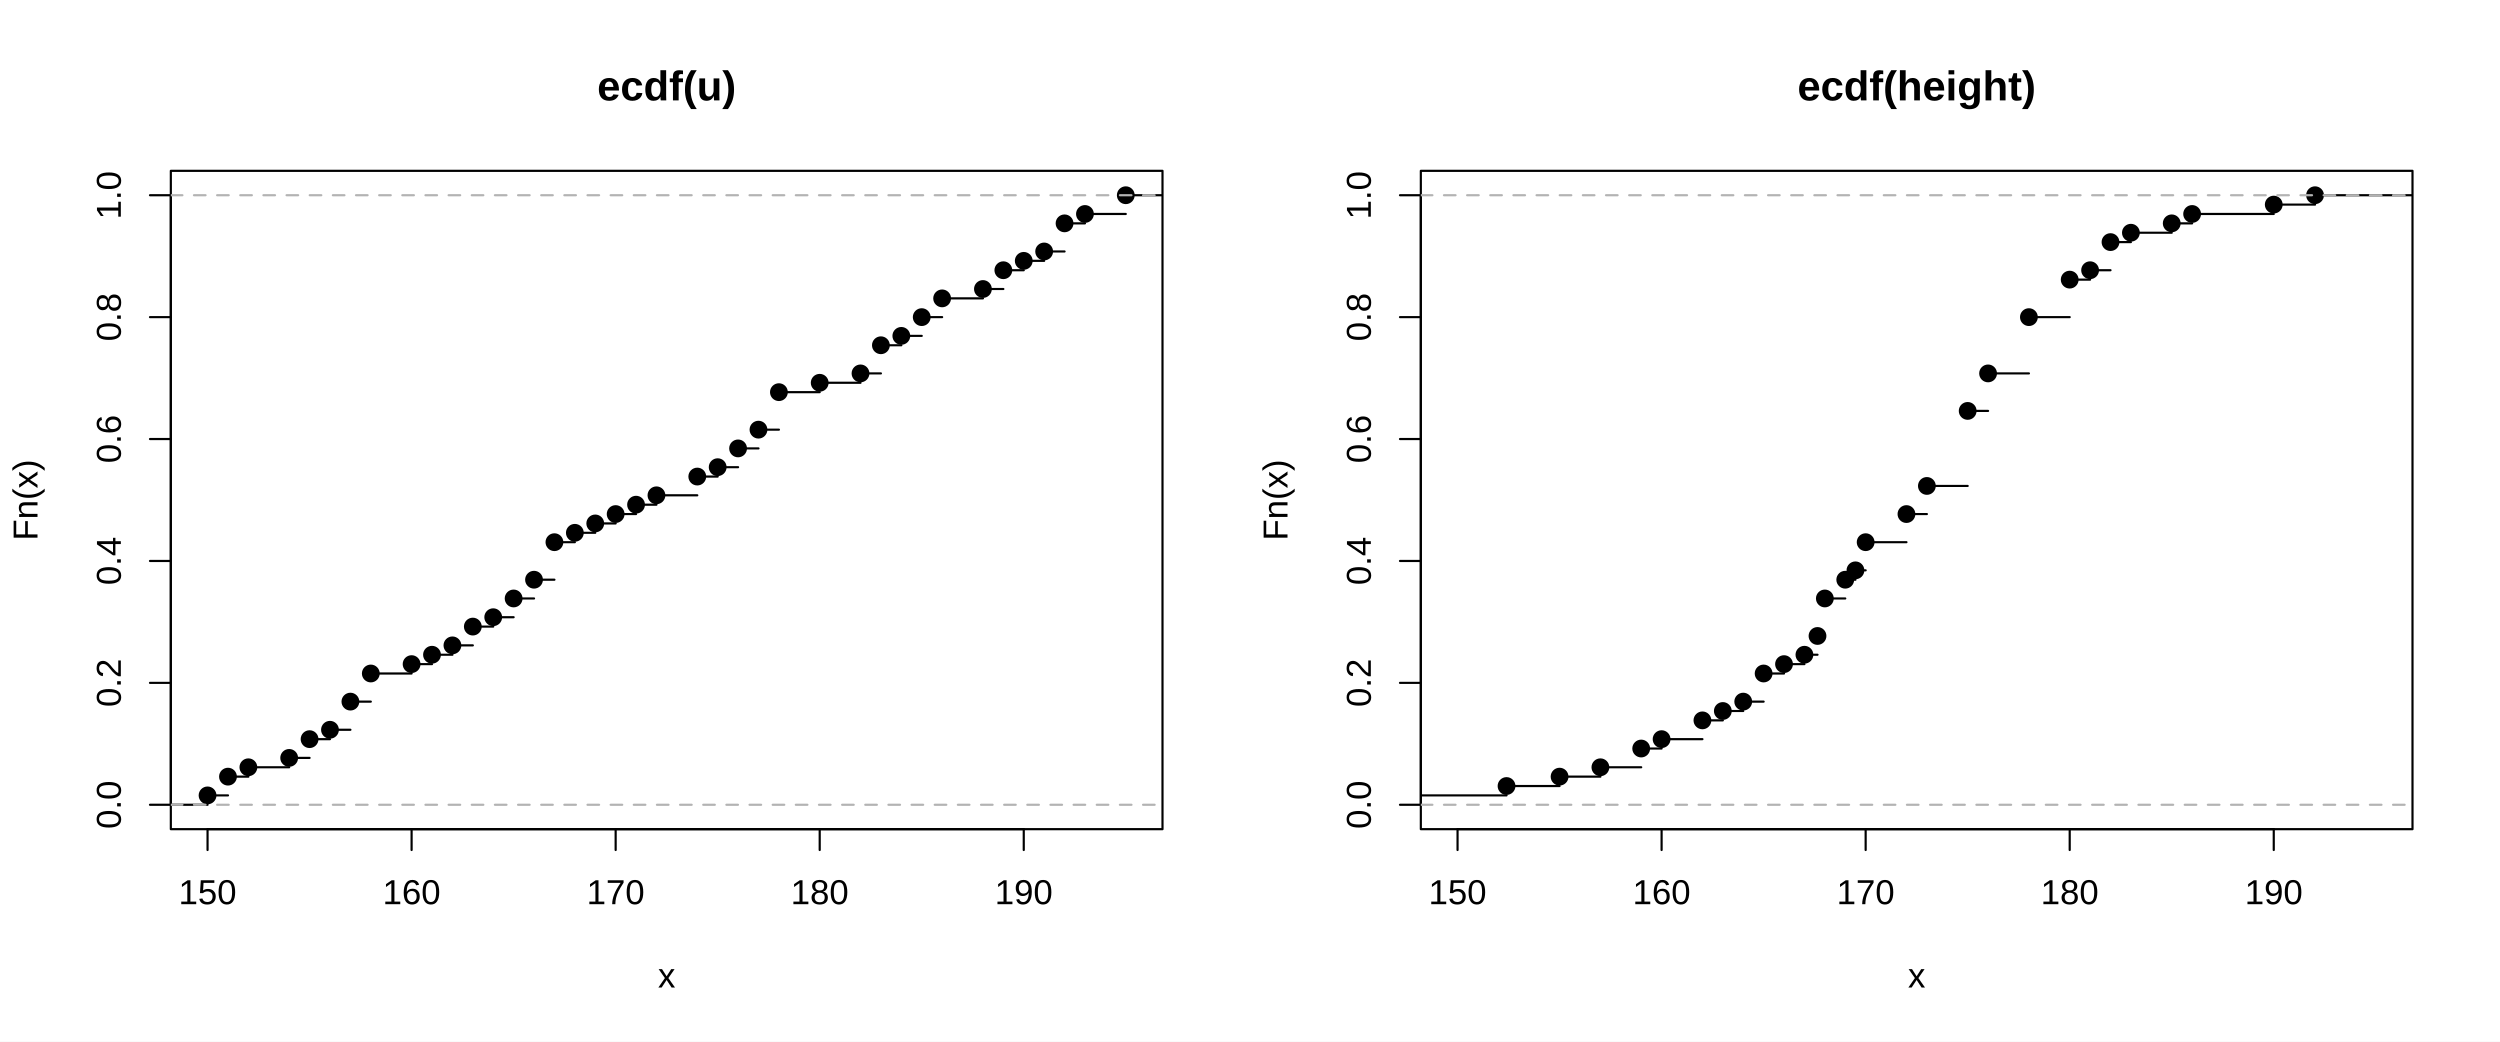
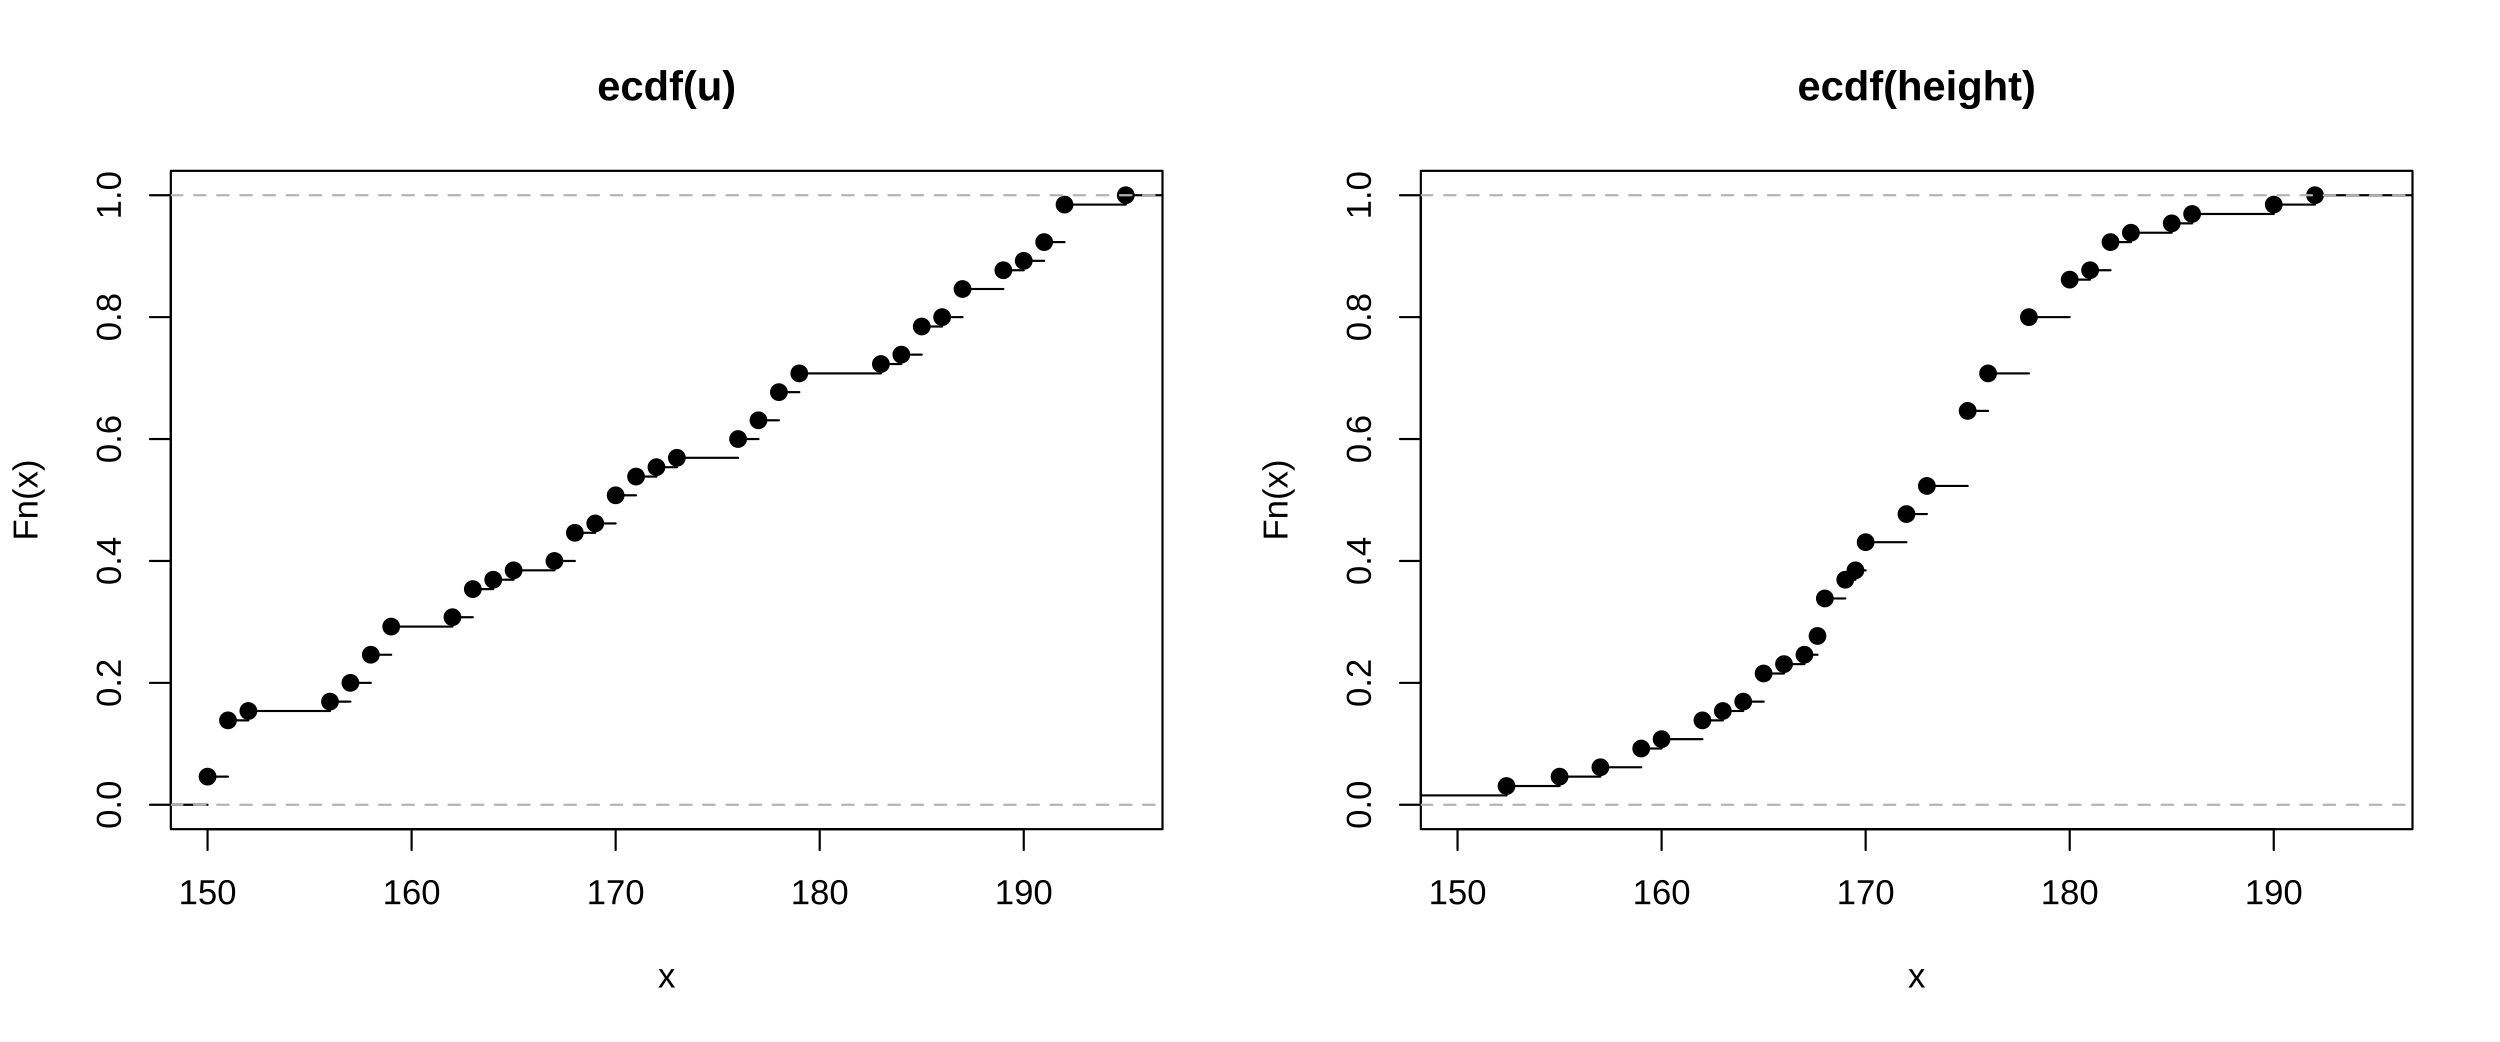
<svg xmlns="http://www.w3.org/2000/svg" class="svglite" width="864.00pt" height="360.00pt" viewBox="0 0 864.00 360.00">
  <defs>
    <style type="text/css">
    .svglite line, .svglite polyline, .svglite polygon, .svglite path, .svglite rect, .svglite circle {
      fill: none;
      stroke: #000000;
      stroke-linecap: round;
      stroke-linejoin: round;
      stroke-miterlimit: 10.00;
    }
    .svglite text {
      white-space: pre;
    }
  </style>
  </defs>
  <rect width="100%" height="100%" style="stroke: none; fill: #FFFFFF;" />
  <defs>
    <clipPath id="cpMC4wMHw4NjQuMDB8MC4wMHwzNjAuMDA=">
      <rect x="0.00" y="0.00" width="864.00" height="360.00" />
    </clipPath>
  </defs>
  <g clip-path="url(#cpMC4wMHw4NjQuMDB8MC4wMHwzNjAuMDA=)">
    <line x1="71.73" y1="286.56" x2="353.81" y2="286.56" style="stroke-width: 0.75;" />
    <line x1="71.73" y1="286.56" x2="71.73" y2="293.76" style="stroke-width: 0.75;" />
    <line x1="142.25" y1="286.56" x2="142.25" y2="293.76" style="stroke-width: 0.75;" />
    <line x1="212.77" y1="286.56" x2="212.77" y2="293.76" style="stroke-width: 0.75;" />
    <line x1="283.29" y1="286.56" x2="283.29" y2="293.76" style="stroke-width: 0.75;" />
    <line x1="353.81" y1="286.56" x2="353.81" y2="293.76" style="stroke-width: 0.75;" />
-     <text x="71.73" y="312.48" text-anchor="middle" style="font-size: 12.00px; font-family: &quot;Arial&quot;;" textLength="20.02px" lengthAdjust="spacingAndGlyphs">150</text>
-     <text x="142.25" y="312.48" text-anchor="middle" style="font-size: 12.00px; font-family: &quot;Arial&quot;;" textLength="20.02px" lengthAdjust="spacingAndGlyphs">160</text>
-     <text x="212.77" y="312.48" text-anchor="middle" style="font-size: 12.00px; font-family: &quot;Arial&quot;;" textLength="20.02px" lengthAdjust="spacingAndGlyphs">170</text>
-     <text x="283.29" y="312.48" text-anchor="middle" style="font-size: 12.00px; font-family: &quot;Arial&quot;;" textLength="20.02px" lengthAdjust="spacingAndGlyphs">180</text>
-     <text x="353.81" y="312.48" text-anchor="middle" style="font-size: 12.00px; font-family: &quot;Arial&quot;;" textLength="20.02px" lengthAdjust="spacingAndGlyphs">190</text>
+     <text x="71.73" y="312.48" text-anchor="middle" style="font-size: 12.00px; font-family: &quot;Arial&quot;;" textLength="20.58px" lengthAdjust="spacingAndGlyphs">150</text>
+     <text x="142.25" y="312.48" text-anchor="middle" style="font-size: 12.00px; font-family: &quot;Arial&quot;;" textLength="20.58px" lengthAdjust="spacingAndGlyphs">160</text>
+     <text x="212.77" y="312.48" text-anchor="middle" style="font-size: 12.00px; font-family: &quot;Arial&quot;;" textLength="20.58px" lengthAdjust="spacingAndGlyphs">170</text>
+     <text x="283.29" y="312.48" text-anchor="middle" style="font-size: 12.00px; font-family: &quot;Arial&quot;;" textLength="20.58px" lengthAdjust="spacingAndGlyphs">180</text>
+     <text x="353.81" y="312.48" text-anchor="middle" style="font-size: 12.00px; font-family: &quot;Arial&quot;;" textLength="20.58px" lengthAdjust="spacingAndGlyphs">190</text>
    <line x1="59.04" y1="278.13" x2="59.04" y2="67.47" style="stroke-width: 0.75;" />
    <line x1="59.04" y1="278.13" x2="51.84" y2="278.13" style="stroke-width: 0.75;" />
    <line x1="59.04" y1="236.00" x2="51.84" y2="236.00" style="stroke-width: 0.75;" />
    <line x1="59.04" y1="193.87" x2="51.84" y2="193.87" style="stroke-width: 0.75;" />
    <line x1="59.04" y1="151.73" x2="51.84" y2="151.73" style="stroke-width: 0.75;" />
    <line x1="59.04" y1="109.60" x2="51.84" y2="109.60" style="stroke-width: 0.75;" />
    <line x1="59.04" y1="67.47" x2="51.84" y2="67.47" style="stroke-width: 0.75;" />
-     <text transform="translate(41.76,278.13) rotate(-90)" text-anchor="middle" style="font-size: 12.00px; font-family: &quot;Arial&quot;;" textLength="16.68px" lengthAdjust="spacingAndGlyphs">0.0</text>
-     <text transform="translate(41.76,236.00) rotate(-90)" text-anchor="middle" style="font-size: 12.00px; font-family: &quot;Arial&quot;;" textLength="16.68px" lengthAdjust="spacingAndGlyphs">0.2</text>
-     <text transform="translate(41.76,193.87) rotate(-90)" text-anchor="middle" style="font-size: 12.00px; font-family: &quot;Arial&quot;;" textLength="16.68px" lengthAdjust="spacingAndGlyphs">0.4</text>
-     <text transform="translate(41.76,151.73) rotate(-90)" text-anchor="middle" style="font-size: 12.00px; font-family: &quot;Arial&quot;;" textLength="16.68px" lengthAdjust="spacingAndGlyphs">0.6</text>
-     <text transform="translate(41.76,109.60) rotate(-90)" text-anchor="middle" style="font-size: 12.00px; font-family: &quot;Arial&quot;;" textLength="16.68px" lengthAdjust="spacingAndGlyphs">0.8</text>
-     <text transform="translate(41.76,67.47) rotate(-90)" text-anchor="middle" style="font-size: 12.00px; font-family: &quot;Arial&quot;;" textLength="16.68px" lengthAdjust="spacingAndGlyphs">1.0</text>
+     <text transform="translate(41.76,278.13) rotate(-90)" text-anchor="middle" style="font-size: 12.00px; font-family: &quot;Arial&quot;;" textLength="16.94px" lengthAdjust="spacingAndGlyphs">0.0</text>
+     <text transform="translate(41.76,236.00) rotate(-90)" text-anchor="middle" style="font-size: 12.00px; font-family: &quot;Arial&quot;;" textLength="16.94px" lengthAdjust="spacingAndGlyphs">0.2</text>
+     <text transform="translate(41.76,193.87) rotate(-90)" text-anchor="middle" style="font-size: 12.00px; font-family: &quot;Arial&quot;;" textLength="16.94px" lengthAdjust="spacingAndGlyphs">0.4</text>
+     <text transform="translate(41.76,151.73) rotate(-90)" text-anchor="middle" style="font-size: 12.00px; font-family: &quot;Arial&quot;;" textLength="16.94px" lengthAdjust="spacingAndGlyphs">0.6</text>
+     <text transform="translate(41.76,109.60) rotate(-90)" text-anchor="middle" style="font-size: 12.00px; font-family: &quot;Arial&quot;;" textLength="16.94px" lengthAdjust="spacingAndGlyphs">0.8</text>
+     <text transform="translate(41.76,67.47) rotate(-90)" text-anchor="middle" style="font-size: 12.00px; font-family: &quot;Arial&quot;;" textLength="16.94px" lengthAdjust="spacingAndGlyphs">1.0</text>
    <polygon points="59.04,286.56 401.76,286.56 401.76,59.04 59.04,59.04 " style="stroke-width: 0.75;" />
  </g>
  <defs>
    <clipPath id="cpMC4wMHw0MzIuMDB8MC4wMHwzNjAuMDA=">
      <rect x="0.00" y="0.00" width="432.00" height="360.00" />
    </clipPath>
  </defs>
  <g clip-path="url(#cpMC4wMHw0MzIuMDB8MC4wMHwzNjAuMDA=)">
-     <text x="230.40" y="34.70" text-anchor="middle" style="font-size: 14.40px; font-weight: bold; font-family: &quot;Arial&quot;;" textLength="47.98px" lengthAdjust="spacingAndGlyphs">ecdf(u)</text>
-     <text x="230.40" y="341.28" text-anchor="middle" style="font-size: 12.00px; font-family: &quot;Arial&quot;;" textLength="6.00px" lengthAdjust="spacingAndGlyphs">x</text>
-     <text transform="translate(12.96,172.80) rotate(-90)" text-anchor="middle" style="font-size: 12.00px; font-family: &quot;Arial&quot;;" textLength="27.99px" lengthAdjust="spacingAndGlyphs">Fn(x)</text>
+     <text x="230.40" y="34.66" text-anchor="middle" style="font-size: 14.40px; font-weight: bold; font-family: &quot;Arial&quot;;" textLength="49.80px" lengthAdjust="spacingAndGlyphs">ecdf(u)</text>
+     <text x="230.40" y="341.28" text-anchor="middle" style="font-size: 12.00px; font-family: &quot;Arial&quot;;" textLength="6.35px" lengthAdjust="spacingAndGlyphs">x</text>
+     <text transform="translate(12.96,172.80) rotate(-90)" text-anchor="middle" style="font-size: 12.00px; font-family: &quot;Arial&quot;;" textLength="27.19px" lengthAdjust="spacingAndGlyphs">Fn(x)</text>
  </g>
  <defs>
    <clipPath id="cpNTkuMDR8NDAxLjc2fDU5LjA0fDI4Ni41Ng==">
      <rect x="59.04" y="59.04" width="342.72" height="227.52" />
    </clipPath>
  </defs>
  <g clip-path="url(#cpNTkuMDR8NDAxLjc2fDU5LjA0fDI4Ni41Ng==)">
    <line x1="-245.60" y1="278.13" x2="71.73" y2="278.13" style="stroke-width: 0.75;" />
-     <line x1="71.73" y1="274.89" x2="78.79" y2="274.89" style="stroke-width: 0.75;" />
-     <line x1="78.79" y1="268.41" x2="85.84" y2="268.41" style="stroke-width: 0.75;" />
-     <line x1="85.84" y1="265.17" x2="99.94" y2="265.17" style="stroke-width: 0.75;" />
-     <line x1="99.94" y1="261.93" x2="106.99" y2="261.93" style="stroke-width: 0.75;" />
-     <line x1="106.99" y1="255.45" x2="114.04" y2="255.45" style="stroke-width: 0.75;" />
-     <line x1="114.04" y1="252.21" x2="121.10" y2="252.21" style="stroke-width: 0.75;" />
-     <line x1="121.10" y1="242.48" x2="128.15" y2="242.48" style="stroke-width: 0.75;" />
-     <line x1="128.15" y1="232.76" x2="142.25" y2="232.76" style="stroke-width: 0.75;" />
-     <line x1="142.25" y1="229.52" x2="149.30" y2="229.52" style="stroke-width: 0.75;" />
-     <line x1="149.30" y1="226.28" x2="156.36" y2="226.28" style="stroke-width: 0.75;" />
-     <line x1="156.36" y1="223.04" x2="163.41" y2="223.04" style="stroke-width: 0.75;" />
-     <line x1="163.41" y1="216.55" x2="170.46" y2="216.55" style="stroke-width: 0.75;" />
-     <line x1="170.46" y1="213.31" x2="177.51" y2="213.31" style="stroke-width: 0.75;" />
-     <line x1="177.51" y1="206.83" x2="184.56" y2="206.83" style="stroke-width: 0.75;" />
-     <line x1="184.56" y1="200.35" x2="191.61" y2="200.35" style="stroke-width: 0.75;" />
-     <line x1="191.61" y1="187.38" x2="198.67" y2="187.38" style="stroke-width: 0.75;" />
+     <line x1="71.73" y1="268.41" x2="78.79" y2="268.41" style="stroke-width: 0.75;" />
+     <line x1="78.79" y1="248.96" x2="85.84" y2="248.96" style="stroke-width: 0.75;" />
+     <line x1="85.84" y1="245.72" x2="114.04" y2="245.72" style="stroke-width: 0.75;" />
+     <line x1="114.04" y1="242.48" x2="121.10" y2="242.48" style="stroke-width: 0.75;" />
+     <line x1="121.10" y1="236.00" x2="128.15" y2="236.00" style="stroke-width: 0.75;" />
+     <line x1="128.15" y1="226.28" x2="135.20" y2="226.28" style="stroke-width: 0.75;" />
+     <line x1="135.20" y1="216.55" x2="156.36" y2="216.55" style="stroke-width: 0.75;" />
+     <line x1="156.36" y1="213.31" x2="163.41" y2="213.31" style="stroke-width: 0.75;" />
+     <line x1="163.41" y1="203.59" x2="170.46" y2="203.59" style="stroke-width: 0.75;" />
+     <line x1="170.46" y1="200.35" x2="177.51" y2="200.35" style="stroke-width: 0.75;" />
+     <line x1="177.51" y1="197.11" x2="191.61" y2="197.11" style="stroke-width: 0.75;" />
+     <line x1="191.61" y1="193.87" x2="198.67" y2="193.87" style="stroke-width: 0.75;" />
    <line x1="198.67" y1="184.14" x2="205.72" y2="184.14" style="stroke-width: 0.75;" />
    <line x1="205.72" y1="180.90" x2="212.77" y2="180.90" style="stroke-width: 0.75;" />
-     <line x1="212.77" y1="177.66" x2="219.82" y2="177.66" style="stroke-width: 0.75;" />
-     <line x1="219.82" y1="174.42" x2="226.87" y2="174.42" style="stroke-width: 0.75;" />
-     <line x1="226.87" y1="171.18" x2="240.98" y2="171.18" style="stroke-width: 0.75;" />
-     <line x1="240.98" y1="164.70" x2="248.03" y2="164.70" style="stroke-width: 0.75;" />
-     <line x1="248.03" y1="161.46" x2="255.08" y2="161.46" style="stroke-width: 0.75;" />
-     <line x1="255.08" y1="154.97" x2="262.13" y2="154.97" style="stroke-width: 0.75;" />
-     <line x1="262.13" y1="148.49" x2="269.19" y2="148.49" style="stroke-width: 0.75;" />
-     <line x1="269.19" y1="135.53" x2="283.29" y2="135.53" style="stroke-width: 0.75;" />
-     <line x1="283.29" y1="132.29" x2="297.39" y2="132.29" style="stroke-width: 0.75;" />
-     <line x1="297.39" y1="129.05" x2="304.44" y2="129.05" style="stroke-width: 0.75;" />
-     <line x1="304.44" y1="119.32" x2="311.50" y2="119.32" style="stroke-width: 0.75;" />
-     <line x1="311.50" y1="116.08" x2="318.55" y2="116.08" style="stroke-width: 0.75;" />
-     <line x1="318.55" y1="109.60" x2="325.60" y2="109.60" style="stroke-width: 0.75;" />
-     <line x1="325.60" y1="103.12" x2="339.70" y2="103.12" style="stroke-width: 0.75;" />
-     <line x1="339.70" y1="99.88" x2="346.76" y2="99.88" style="stroke-width: 0.75;" />
+     <line x1="212.77" y1="171.18" x2="219.82" y2="171.18" style="stroke-width: 0.75;" />
+     <line x1="219.82" y1="164.70" x2="226.87" y2="164.70" style="stroke-width: 0.75;" />
+     <line x1="226.87" y1="161.46" x2="233.93" y2="161.46" style="stroke-width: 0.75;" />
+     <line x1="233.93" y1="158.22" x2="255.08" y2="158.22" style="stroke-width: 0.75;" />
+     <line x1="255.08" y1="151.73" x2="262.13" y2="151.73" style="stroke-width: 0.75;" />
+     <line x1="262.13" y1="145.25" x2="269.19" y2="145.25" style="stroke-width: 0.75;" />
+     <line x1="269.19" y1="135.53" x2="276.24" y2="135.53" style="stroke-width: 0.75;" />
+     <line x1="276.24" y1="129.05" x2="304.44" y2="129.05" style="stroke-width: 0.75;" />
+     <line x1="304.44" y1="125.81" x2="311.50" y2="125.81" style="stroke-width: 0.75;" />
+     <line x1="311.50" y1="122.56" x2="318.55" y2="122.56" style="stroke-width: 0.75;" />
+     <line x1="318.55" y1="112.84" x2="325.60" y2="112.84" style="stroke-width: 0.75;" />
+     <line x1="325.60" y1="109.60" x2="332.65" y2="109.60" style="stroke-width: 0.75;" />
+     <line x1="332.65" y1="99.88" x2="346.76" y2="99.88" style="stroke-width: 0.75;" />
    <line x1="346.76" y1="93.39" x2="353.81" y2="93.39" style="stroke-width: 0.75;" />
    <line x1="353.81" y1="90.15" x2="360.86" y2="90.15" style="stroke-width: 0.75;" />
-     <line x1="360.86" y1="86.91" x2="367.91" y2="86.91" style="stroke-width: 0.75;" />
-     <line x1="367.91" y1="77.19" x2="374.96" y2="77.19" style="stroke-width: 0.75;" />
-     <line x1="374.96" y1="73.95" x2="389.07" y2="73.95" style="stroke-width: 0.75;" />
+     <line x1="360.86" y1="83.67" x2="367.91" y2="83.67" style="stroke-width: 0.75;" />
+     <line x1="367.91" y1="70.71" x2="389.07" y2="70.71" style="stroke-width: 0.75;" />
    <line x1="389.07" y1="67.47" x2="706.40" y2="67.47" style="stroke-width: 0.75;" />
-     <circle cx="71.73" cy="274.89" r="2.70" style="stroke-width: 0.75; fill: #000000;" />
-     <circle cx="78.79" cy="268.41" r="2.70" style="stroke-width: 0.75; fill: #000000;" />
-     <circle cx="85.84" cy="265.17" r="2.70" style="stroke-width: 0.75; fill: #000000;" />
-     <circle cx="99.94" cy="261.93" r="2.70" style="stroke-width: 0.75; fill: #000000;" />
-     <circle cx="106.99" cy="255.45" r="2.70" style="stroke-width: 0.75; fill: #000000;" />
-     <circle cx="114.04" cy="252.21" r="2.70" style="stroke-width: 0.75; fill: #000000;" />
-     <circle cx="121.10" cy="242.48" r="2.70" style="stroke-width: 0.75; fill: #000000;" />
-     <circle cx="128.15" cy="232.76" r="2.70" style="stroke-width: 0.75; fill: #000000;" />
-     <circle cx="142.25" cy="229.52" r="2.70" style="stroke-width: 0.75; fill: #000000;" />
-     <circle cx="149.30" cy="226.28" r="2.70" style="stroke-width: 0.75; fill: #000000;" />
-     <circle cx="156.36" cy="223.04" r="2.70" style="stroke-width: 0.75; fill: #000000;" />
-     <circle cx="163.41" cy="216.55" r="2.70" style="stroke-width: 0.75; fill: #000000;" />
-     <circle cx="170.46" cy="213.31" r="2.70" style="stroke-width: 0.75; fill: #000000;" />
-     <circle cx="177.51" cy="206.83" r="2.70" style="stroke-width: 0.75; fill: #000000;" />
-     <circle cx="184.56" cy="200.35" r="2.70" style="stroke-width: 0.75; fill: #000000;" />
-     <circle cx="191.61" cy="187.38" r="2.70" style="stroke-width: 0.75; fill: #000000;" />
+     <circle cx="71.73" cy="268.41" r="2.70" style="stroke-width: 0.75; fill: #000000;" />
+     <circle cx="78.79" cy="248.96" r="2.70" style="stroke-width: 0.75; fill: #000000;" />
+     <circle cx="85.84" cy="245.72" r="2.70" style="stroke-width: 0.75; fill: #000000;" />
+     <circle cx="114.04" cy="242.48" r="2.70" style="stroke-width: 0.75; fill: #000000;" />
+     <circle cx="121.10" cy="236.00" r="2.70" style="stroke-width: 0.75; fill: #000000;" />
+     <circle cx="128.15" cy="226.28" r="2.70" style="stroke-width: 0.75; fill: #000000;" />
+     <circle cx="135.20" cy="216.55" r="2.70" style="stroke-width: 0.75; fill: #000000;" />
+     <circle cx="156.36" cy="213.31" r="2.70" style="stroke-width: 0.75; fill: #000000;" />
+     <circle cx="163.41" cy="203.59" r="2.70" style="stroke-width: 0.75; fill: #000000;" />
+     <circle cx="170.46" cy="200.35" r="2.70" style="stroke-width: 0.75; fill: #000000;" />
+     <circle cx="177.51" cy="197.11" r="2.70" style="stroke-width: 0.75; fill: #000000;" />
+     <circle cx="191.61" cy="193.87" r="2.70" style="stroke-width: 0.75; fill: #000000;" />
    <circle cx="198.67" cy="184.14" r="2.70" style="stroke-width: 0.75; fill: #000000;" />
    <circle cx="205.72" cy="180.90" r="2.70" style="stroke-width: 0.75; fill: #000000;" />
-     <circle cx="212.77" cy="177.66" r="2.70" style="stroke-width: 0.75; fill: #000000;" />
-     <circle cx="219.82" cy="174.42" r="2.70" style="stroke-width: 0.75; fill: #000000;" />
-     <circle cx="226.87" cy="171.18" r="2.70" style="stroke-width: 0.75; fill: #000000;" />
-     <circle cx="240.98" cy="164.70" r="2.70" style="stroke-width: 0.75; fill: #000000;" />
-     <circle cx="248.03" cy="161.46" r="2.70" style="stroke-width: 0.75; fill: #000000;" />
-     <circle cx="255.08" cy="154.97" r="2.70" style="stroke-width: 0.75; fill: #000000;" />
-     <circle cx="262.13" cy="148.49" r="2.70" style="stroke-width: 0.75; fill: #000000;" />
+     <circle cx="212.77" cy="171.18" r="2.70" style="stroke-width: 0.75; fill: #000000;" />
+     <circle cx="219.82" cy="164.70" r="2.70" style="stroke-width: 0.75; fill: #000000;" />
+     <circle cx="226.87" cy="161.46" r="2.70" style="stroke-width: 0.75; fill: #000000;" />
+     <circle cx="233.93" cy="158.22" r="2.70" style="stroke-width: 0.75; fill: #000000;" />
+     <circle cx="255.08" cy="151.73" r="2.70" style="stroke-width: 0.75; fill: #000000;" />
+     <circle cx="262.13" cy="145.25" r="2.70" style="stroke-width: 0.75; fill: #000000;" />
    <circle cx="269.19" cy="135.53" r="2.70" style="stroke-width: 0.75; fill: #000000;" />
-     <circle cx="283.29" cy="132.29" r="2.70" style="stroke-width: 0.75; fill: #000000;" />
-     <circle cx="297.39" cy="129.05" r="2.70" style="stroke-width: 0.75; fill: #000000;" />
-     <circle cx="304.44" cy="119.32" r="2.70" style="stroke-width: 0.75; fill: #000000;" />
-     <circle cx="311.50" cy="116.08" r="2.70" style="stroke-width: 0.75; fill: #000000;" />
-     <circle cx="318.55" cy="109.60" r="2.70" style="stroke-width: 0.75; fill: #000000;" />
-     <circle cx="325.60" cy="103.12" r="2.70" style="stroke-width: 0.75; fill: #000000;" />
-     <circle cx="339.70" cy="99.88" r="2.70" style="stroke-width: 0.75; fill: #000000;" />
+     <circle cx="276.24" cy="129.05" r="2.70" style="stroke-width: 0.75; fill: #000000;" />
+     <circle cx="304.44" cy="125.81" r="2.70" style="stroke-width: 0.75; fill: #000000;" />
+     <circle cx="311.50" cy="122.56" r="2.70" style="stroke-width: 0.75; fill: #000000;" />
+     <circle cx="318.55" cy="112.84" r="2.70" style="stroke-width: 0.75; fill: #000000;" />
+     <circle cx="325.60" cy="109.60" r="2.70" style="stroke-width: 0.75; fill: #000000;" />
+     <circle cx="332.65" cy="99.88" r="2.70" style="stroke-width: 0.75; fill: #000000;" />
    <circle cx="346.76" cy="93.39" r="2.70" style="stroke-width: 0.75; fill: #000000;" />
    <circle cx="353.81" cy="90.15" r="2.70" style="stroke-width: 0.75; fill: #000000;" />
-     <circle cx="360.86" cy="86.91" r="2.70" style="stroke-width: 0.75; fill: #000000;" />
-     <circle cx="367.91" cy="77.19" r="2.70" style="stroke-width: 0.75; fill: #000000;" />
-     <circle cx="374.96" cy="73.95" r="2.70" style="stroke-width: 0.75; fill: #000000;" />
+     <circle cx="360.86" cy="83.67" r="2.70" style="stroke-width: 0.75; fill: #000000;" />
+     <circle cx="367.91" cy="70.71" r="2.70" style="stroke-width: 0.75; fill: #000000;" />
    <circle cx="389.07" cy="67.47" r="2.70" style="stroke-width: 0.75; fill: #000000;" />
    <line x1="59.04" y1="278.13" x2="401.76" y2="278.13" style="stroke-width: 0.75; stroke: #B3B3B3; stroke-dasharray: 4.00,4.00;" />
    <line x1="59.04" y1="67.47" x2="401.76" y2="67.47" style="stroke-width: 0.75; stroke: #B3B3B3; stroke-dasharray: 4.00,4.00;" />
  </g>
  <defs>
    <clipPath id="cpNDkxLjA0fDgzMy43Nnw1OS4wNHwyODYuNTY=">
      <rect x="491.04" y="59.04" width="342.72" height="227.52" />
    </clipPath>
  </defs>
  <g clip-path="url(#cpNDkxLjA0fDgzMy43Nnw1OS4wNHwyODYuNTY=)">
</g>
  <g clip-path="url(#cpMC4wMHw4NjQuMDB8MC4wMHwzNjAuMDA=)">
    <line x1="503.73" y1="286.56" x2="785.81" y2="286.56" style="stroke-width: 0.75;" />
    <line x1="503.73" y1="286.56" x2="503.73" y2="293.76" style="stroke-width: 0.75;" />
    <line x1="574.25" y1="286.56" x2="574.25" y2="293.76" style="stroke-width: 0.75;" />
    <line x1="644.77" y1="286.56" x2="644.77" y2="293.76" style="stroke-width: 0.75;" />
    <line x1="715.29" y1="286.56" x2="715.29" y2="293.76" style="stroke-width: 0.75;" />
    <line x1="785.81" y1="286.56" x2="785.81" y2="293.76" style="stroke-width: 0.75;" />
-     <text x="503.73" y="312.48" text-anchor="middle" style="font-size: 12.00px; font-family: &quot;Arial&quot;;" textLength="20.02px" lengthAdjust="spacingAndGlyphs">150</text>
-     <text x="574.25" y="312.48" text-anchor="middle" style="font-size: 12.00px; font-family: &quot;Arial&quot;;" textLength="20.02px" lengthAdjust="spacingAndGlyphs">160</text>
-     <text x="644.77" y="312.48" text-anchor="middle" style="font-size: 12.00px; font-family: &quot;Arial&quot;;" textLength="20.02px" lengthAdjust="spacingAndGlyphs">170</text>
-     <text x="715.29" y="312.48" text-anchor="middle" style="font-size: 12.00px; font-family: &quot;Arial&quot;;" textLength="20.02px" lengthAdjust="spacingAndGlyphs">180</text>
-     <text x="785.81" y="312.48" text-anchor="middle" style="font-size: 12.00px; font-family: &quot;Arial&quot;;" textLength="20.02px" lengthAdjust="spacingAndGlyphs">190</text>
+     <text x="503.73" y="312.48" text-anchor="middle" style="font-size: 12.00px; font-family: &quot;Arial&quot;;" textLength="20.58px" lengthAdjust="spacingAndGlyphs">150</text>
+     <text x="574.25" y="312.48" text-anchor="middle" style="font-size: 12.00px; font-family: &quot;Arial&quot;;" textLength="20.58px" lengthAdjust="spacingAndGlyphs">160</text>
+     <text x="644.77" y="312.48" text-anchor="middle" style="font-size: 12.00px; font-family: &quot;Arial&quot;;" textLength="20.58px" lengthAdjust="spacingAndGlyphs">170</text>
+     <text x="715.29" y="312.48" text-anchor="middle" style="font-size: 12.00px; font-family: &quot;Arial&quot;;" textLength="20.58px" lengthAdjust="spacingAndGlyphs">180</text>
+     <text x="785.81" y="312.48" text-anchor="middle" style="font-size: 12.00px; font-family: &quot;Arial&quot;;" textLength="20.58px" lengthAdjust="spacingAndGlyphs">190</text>
    <line x1="491.04" y1="278.13" x2="491.04" y2="67.47" style="stroke-width: 0.75;" />
    <line x1="491.04" y1="278.13" x2="483.84" y2="278.13" style="stroke-width: 0.75;" />
    <line x1="491.04" y1="236.00" x2="483.84" y2="236.00" style="stroke-width: 0.75;" />
    <line x1="491.04" y1="193.87" x2="483.84" y2="193.87" style="stroke-width: 0.75;" />
    <line x1="491.04" y1="151.73" x2="483.84" y2="151.73" style="stroke-width: 0.75;" />
    <line x1="491.04" y1="109.60" x2="483.84" y2="109.60" style="stroke-width: 0.75;" />
    <line x1="491.04" y1="67.47" x2="483.84" y2="67.47" style="stroke-width: 0.75;" />
-     <text transform="translate(473.76,278.13) rotate(-90)" text-anchor="middle" style="font-size: 12.00px; font-family: &quot;Arial&quot;;" textLength="16.68px" lengthAdjust="spacingAndGlyphs">0.0</text>
-     <text transform="translate(473.76,236.00) rotate(-90)" text-anchor="middle" style="font-size: 12.00px; font-family: &quot;Arial&quot;;" textLength="16.68px" lengthAdjust="spacingAndGlyphs">0.2</text>
-     <text transform="translate(473.76,193.87) rotate(-90)" text-anchor="middle" style="font-size: 12.00px; font-family: &quot;Arial&quot;;" textLength="16.68px" lengthAdjust="spacingAndGlyphs">0.4</text>
-     <text transform="translate(473.76,151.73) rotate(-90)" text-anchor="middle" style="font-size: 12.00px; font-family: &quot;Arial&quot;;" textLength="16.68px" lengthAdjust="spacingAndGlyphs">0.6</text>
-     <text transform="translate(473.76,109.60) rotate(-90)" text-anchor="middle" style="font-size: 12.00px; font-family: &quot;Arial&quot;;" textLength="16.68px" lengthAdjust="spacingAndGlyphs">0.8</text>
-     <text transform="translate(473.76,67.47) rotate(-90)" text-anchor="middle" style="font-size: 12.00px; font-family: &quot;Arial&quot;;" textLength="16.68px" lengthAdjust="spacingAndGlyphs">1.0</text>
+     <text transform="translate(473.76,278.13) rotate(-90)" text-anchor="middle" style="font-size: 12.00px; font-family: &quot;Arial&quot;;" textLength="16.94px" lengthAdjust="spacingAndGlyphs">0.0</text>
+     <text transform="translate(473.76,236.00) rotate(-90)" text-anchor="middle" style="font-size: 12.00px; font-family: &quot;Arial&quot;;" textLength="16.94px" lengthAdjust="spacingAndGlyphs">0.2</text>
+     <text transform="translate(473.76,193.87) rotate(-90)" text-anchor="middle" style="font-size: 12.00px; font-family: &quot;Arial&quot;;" textLength="16.94px" lengthAdjust="spacingAndGlyphs">0.4</text>
+     <text transform="translate(473.76,151.73) rotate(-90)" text-anchor="middle" style="font-size: 12.00px; font-family: &quot;Arial&quot;;" textLength="16.94px" lengthAdjust="spacingAndGlyphs">0.6</text>
+     <text transform="translate(473.76,109.60) rotate(-90)" text-anchor="middle" style="font-size: 12.00px; font-family: &quot;Arial&quot;;" textLength="16.94px" lengthAdjust="spacingAndGlyphs">0.8</text>
+     <text transform="translate(473.76,67.47) rotate(-90)" text-anchor="middle" style="font-size: 12.00px; font-family: &quot;Arial&quot;;" textLength="16.94px" lengthAdjust="spacingAndGlyphs">1.0</text>
    <polygon points="491.04,286.56 833.76,286.56 833.76,59.04 491.04,59.04 " style="stroke-width: 0.75;" />
  </g>
  <defs>
    <clipPath id="cpNDMyLjAwfDg2NC4wMHwwLjAwfDM2MC4wMA==">
      <rect x="432.00" y="0.00" width="432.00" height="360.00" />
    </clipPath>
  </defs>
  <g clip-path="url(#cpNDMyLjAwfDg2NC4wMHwwLjAwfDM2MC4wMA==)">
-     <text x="662.40" y="34.70" text-anchor="middle" style="font-size: 14.40px; font-weight: bold; font-family: &quot;Arial&quot;;" textLength="82.36px" lengthAdjust="spacingAndGlyphs">ecdf(height)</text>
-     <text x="662.40" y="341.28" text-anchor="middle" style="font-size: 12.00px; font-family: &quot;Arial&quot;;" textLength="6.00px" lengthAdjust="spacingAndGlyphs">x</text>
-     <text transform="translate(444.96,172.80) rotate(-90)" text-anchor="middle" style="font-size: 12.00px; font-family: &quot;Arial&quot;;" textLength="27.99px" lengthAdjust="spacingAndGlyphs">Fn(x)</text>
+     <text x="662.40" y="34.66" text-anchor="middle" style="font-size: 14.40px; font-weight: bold; font-family: &quot;Arial&quot;;" textLength="87.49px" lengthAdjust="spacingAndGlyphs">ecdf(height)</text>
+     <text x="662.40" y="341.28" text-anchor="middle" style="font-size: 12.00px; font-family: &quot;Arial&quot;;" textLength="6.35px" lengthAdjust="spacingAndGlyphs">x</text>
+     <text transform="translate(444.96,172.80) rotate(-90)" text-anchor="middle" style="font-size: 12.00px; font-family: &quot;Arial&quot;;" textLength="27.19px" lengthAdjust="spacingAndGlyphs">Fn(x)</text>
  </g>
  <g clip-path="url(#cpNDkxLjA0fDgzMy43Nnw1OS4wNHwyODYuNTY=)">
    <line x1="186.40" y1="278.13" x2="362.70" y2="278.13" style="stroke-width: 0.75;" />
    <line x1="362.70" y1="274.89" x2="520.66" y2="274.89" style="stroke-width: 0.75;" />
    <line x1="520.66" y1="271.65" x2="538.99" y2="271.65" style="stroke-width: 0.75;" />
    <line x1="538.99" y1="268.41" x2="553.10" y2="268.41" style="stroke-width: 0.75;" />
    <line x1="553.10" y1="265.17" x2="567.20" y2="265.17" style="stroke-width: 0.75;" />
    <line x1="567.20" y1="258.69" x2="574.25" y2="258.69" style="stroke-width: 0.75;" />
    <line x1="574.25" y1="255.45" x2="588.36" y2="255.45" style="stroke-width: 0.75;" />
    <line x1="588.36" y1="248.96" x2="595.41" y2="248.96" style="stroke-width: 0.75;" />
    <line x1="595.41" y1="245.72" x2="602.46" y2="245.72" style="stroke-width: 0.75;" />
    <line x1="602.46" y1="242.48" x2="609.51" y2="242.48" style="stroke-width: 0.75;" />
    <line x1="609.51" y1="232.76" x2="616.56" y2="232.76" style="stroke-width: 0.75;" />
    <line x1="616.56" y1="229.52" x2="623.61" y2="229.52" style="stroke-width: 0.75;" />
    <line x1="623.61" y1="226.28" x2="628.13" y2="226.28" style="stroke-width: 0.75;" />
    <line x1="628.13" y1="219.79" x2="630.67" y2="219.79" style="stroke-width: 0.75;" />
    <line x1="630.67" y1="206.83" x2="637.72" y2="206.83" style="stroke-width: 0.75;" />
    <line x1="637.72" y1="200.35" x2="641.24" y2="200.35" style="stroke-width: 0.75;" />
    <line x1="641.24" y1="197.11" x2="644.77" y2="197.11" style="stroke-width: 0.75;" />
    <line x1="644.77" y1="187.38" x2="658.87" y2="187.38" style="stroke-width: 0.75;" />
    <line x1="658.87" y1="177.66" x2="665.93" y2="177.66" style="stroke-width: 0.75;" />
    <line x1="665.93" y1="167.94" x2="680.03" y2="167.94" style="stroke-width: 0.75;" />
    <line x1="680.03" y1="142.01" x2="687.08" y2="142.01" style="stroke-width: 0.75;" />
    <line x1="687.08" y1="129.05" x2="701.19" y2="129.05" style="stroke-width: 0.75;" />
    <line x1="701.19" y1="109.60" x2="715.29" y2="109.60" style="stroke-width: 0.75;" />
    <line x1="715.29" y1="96.64" x2="722.34" y2="96.64" style="stroke-width: 0.75;" />
    <line x1="722.34" y1="93.39" x2="729.39" y2="93.39" style="stroke-width: 0.75;" />
    <line x1="729.39" y1="83.67" x2="736.44" y2="83.67" style="stroke-width: 0.75;" />
    <line x1="736.44" y1="80.43" x2="750.55" y2="80.43" style="stroke-width: 0.75;" />
    <line x1="750.55" y1="77.19" x2="757.60" y2="77.19" style="stroke-width: 0.75;" />
    <line x1="757.60" y1="73.95" x2="785.81" y2="73.95" style="stroke-width: 0.75;" />
    <line x1="785.81" y1="70.71" x2="800.08" y2="70.71" style="stroke-width: 0.75;" />
    <line x1="800.08" y1="67.47" x2="1138.40" y2="67.47" style="stroke-width: 0.75;" />
    <circle cx="362.70" cy="274.89" r="2.70" style="stroke-width: 0.75; fill: #000000;" />
    <circle cx="520.66" cy="271.65" r="2.70" style="stroke-width: 0.75; fill: #000000;" />
    <circle cx="538.99" cy="268.41" r="2.70" style="stroke-width: 0.75; fill: #000000;" />
    <circle cx="553.10" cy="265.17" r="2.70" style="stroke-width: 0.75; fill: #000000;" />
    <circle cx="567.20" cy="258.69" r="2.70" style="stroke-width: 0.75; fill: #000000;" />
    <circle cx="574.25" cy="255.45" r="2.70" style="stroke-width: 0.75; fill: #000000;" />
    <circle cx="588.36" cy="248.96" r="2.70" style="stroke-width: 0.75; fill: #000000;" />
    <circle cx="595.41" cy="245.72" r="2.70" style="stroke-width: 0.75; fill: #000000;" />
    <circle cx="602.46" cy="242.48" r="2.70" style="stroke-width: 0.75; fill: #000000;" />
    <circle cx="609.51" cy="232.76" r="2.70" style="stroke-width: 0.75; fill: #000000;" />
    <circle cx="616.56" cy="229.52" r="2.70" style="stroke-width: 0.75; fill: #000000;" />
    <circle cx="623.61" cy="226.28" r="2.70" style="stroke-width: 0.75; fill: #000000;" />
    <circle cx="628.13" cy="219.79" r="2.70" style="stroke-width: 0.75; fill: #000000;" />
    <circle cx="630.67" cy="206.83" r="2.70" style="stroke-width: 0.75; fill: #000000;" />
    <circle cx="637.72" cy="200.35" r="2.70" style="stroke-width: 0.75; fill: #000000;" />
    <circle cx="641.24" cy="197.11" r="2.70" style="stroke-width: 0.75; fill: #000000;" />
    <circle cx="644.77" cy="187.38" r="2.70" style="stroke-width: 0.75; fill: #000000;" />
    <circle cx="658.87" cy="177.66" r="2.70" style="stroke-width: 0.75; fill: #000000;" />
    <circle cx="665.93" cy="167.94" r="2.70" style="stroke-width: 0.75; fill: #000000;" />
    <circle cx="680.03" cy="142.01" r="2.70" style="stroke-width: 0.75; fill: #000000;" />
    <circle cx="687.08" cy="129.05" r="2.70" style="stroke-width: 0.75; fill: #000000;" />
    <circle cx="701.19" cy="109.60" r="2.70" style="stroke-width: 0.75; fill: #000000;" />
    <circle cx="715.29" cy="96.64" r="2.70" style="stroke-width: 0.75; fill: #000000;" />
    <circle cx="722.34" cy="93.39" r="2.70" style="stroke-width: 0.75; fill: #000000;" />
    <circle cx="729.39" cy="83.67" r="2.70" style="stroke-width: 0.75; fill: #000000;" />
    <circle cx="736.44" cy="80.43" r="2.70" style="stroke-width: 0.75; fill: #000000;" />
    <circle cx="750.55" cy="77.19" r="2.70" style="stroke-width: 0.75; fill: #000000;" />
    <circle cx="757.60" cy="73.95" r="2.70" style="stroke-width: 0.75; fill: #000000;" />
    <circle cx="785.81" cy="70.71" r="2.70" style="stroke-width: 0.75; fill: #000000;" />
    <circle cx="800.08" cy="67.47" r="2.70" style="stroke-width: 0.75; fill: #000000;" />
    <line x1="491.04" y1="278.13" x2="833.76" y2="278.13" style="stroke-width: 0.75; stroke: #B3B3B3; stroke-dasharray: 4.00,4.00;" />
    <line x1="491.04" y1="67.47" x2="833.76" y2="67.47" style="stroke-width: 0.75; stroke: #B3B3B3; stroke-dasharray: 4.00,4.00;" />
  </g>
</svg>
